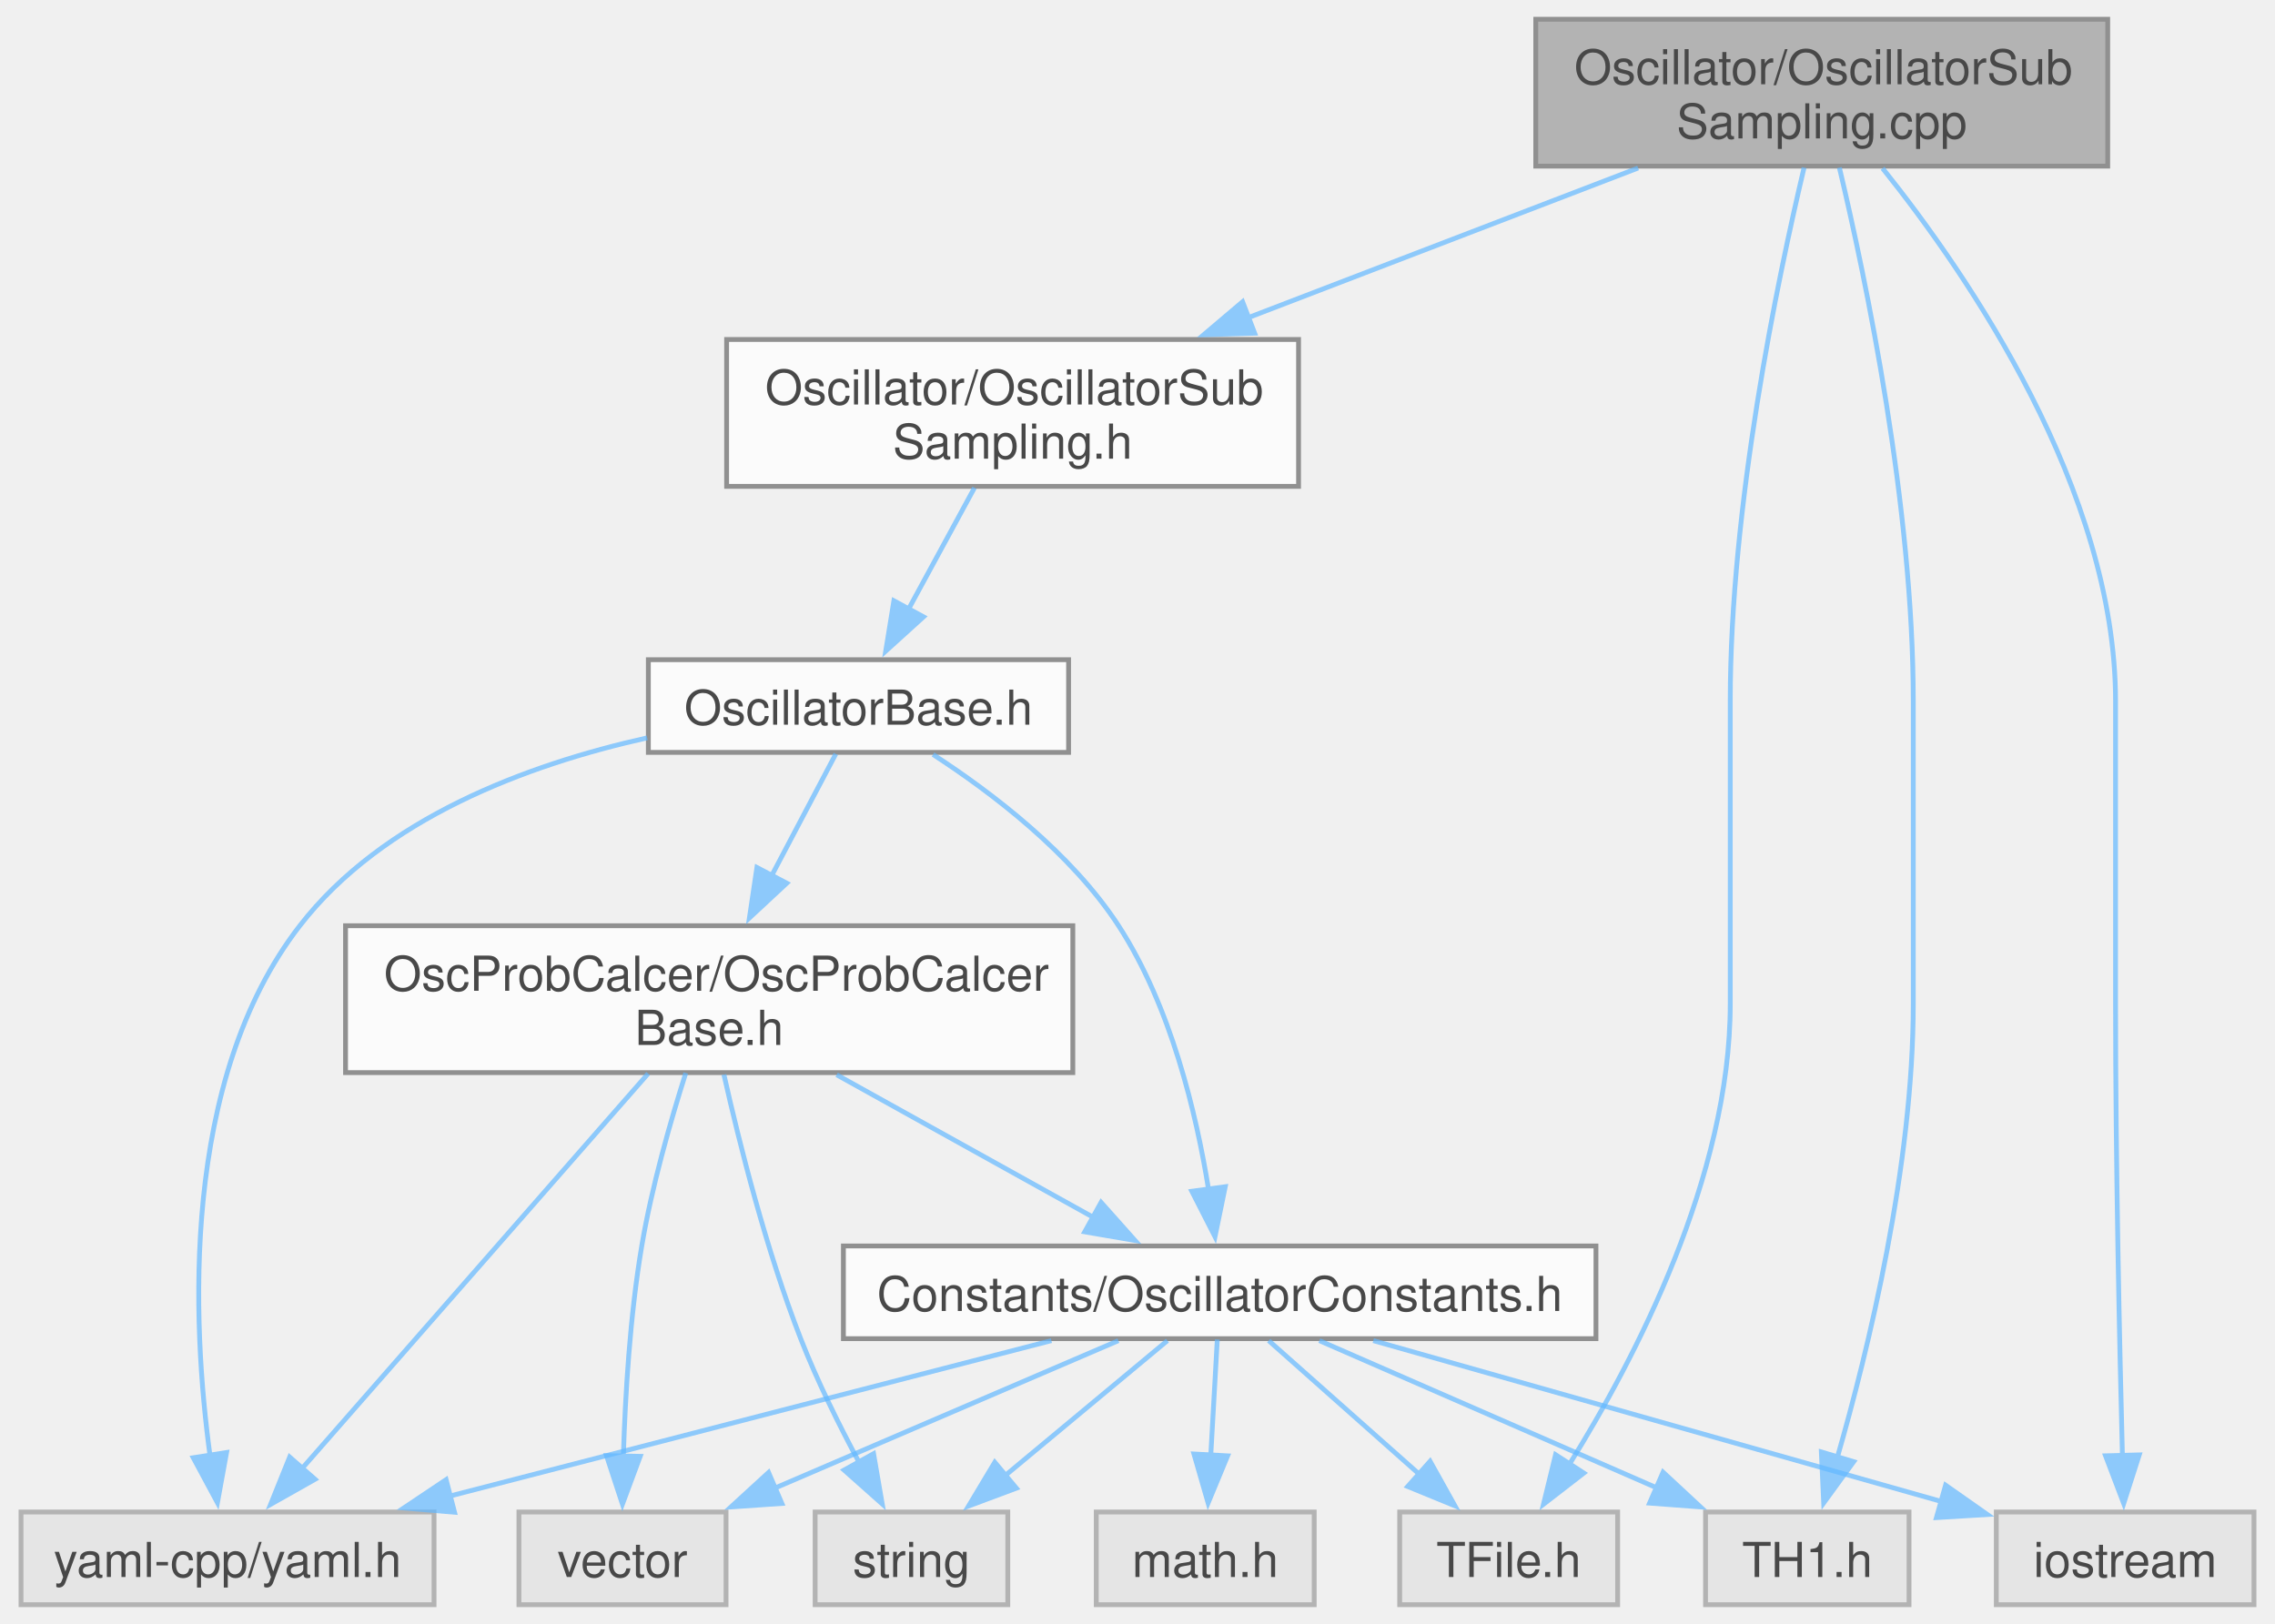
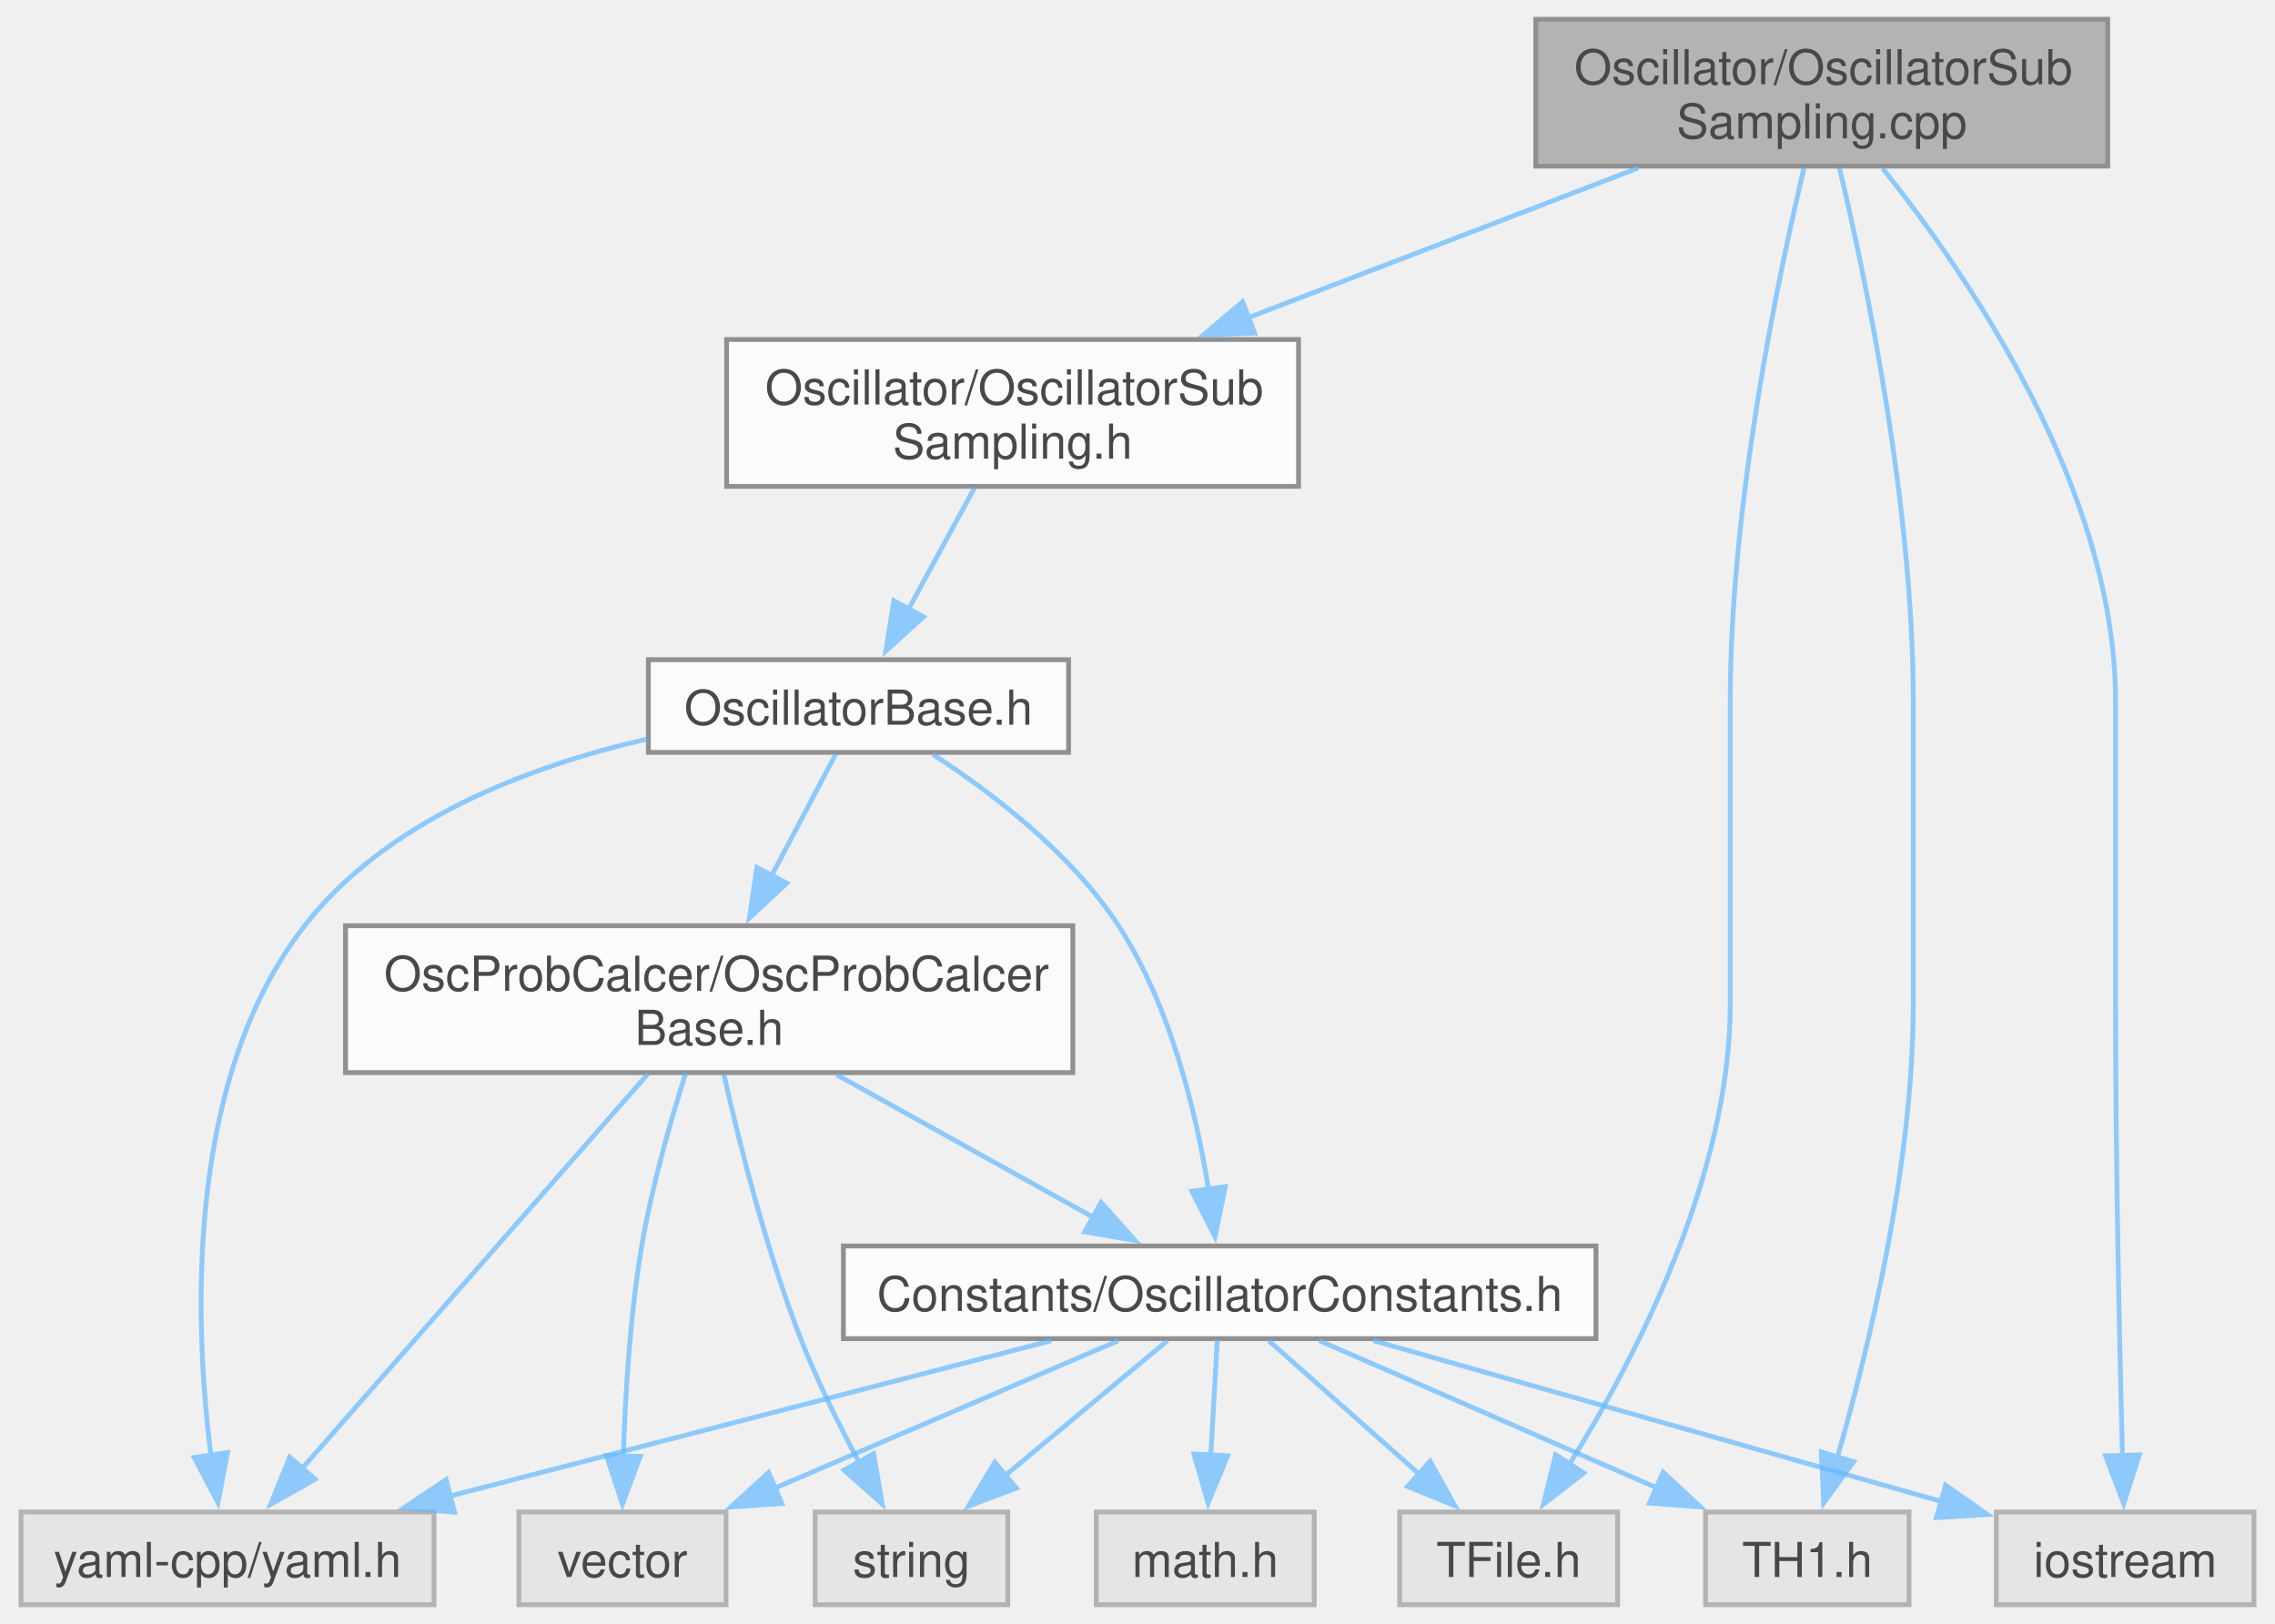
<svg xmlns="http://www.w3.org/2000/svg" xmlns:xlink="http://www.w3.org/1999/xlink" width="472pt" height="337pt" viewBox="0.00 0.00 471.62 337.25">
  <svg id="main" version="1.1" xml:space="preserve">
    <style type="text/css">
.node, .edge {opacity: 0.7;}
.node.selected, .edge.selected {opacity: 1;}
.edge:hover path { stroke: red; }
.edge:hover polygon { stroke: red; fill: red; }
</style>
    <svg id="graph" class="graph">
      <g id="graph0" class="graph" transform="scale(1 1) rotate(0) translate(4 333.25)">
        <g id="Node000001" class="node">
          <g id="a_Node000001">
            <a xlink:title=" ">
              <polygon fill="#999999" stroke="#666666" points="433.25,-329.25 314.5,-329.25 314.5,-298.75 433.25,-298.75 433.25,-329.25" />
              <text text-anchor="start" x="322.5" y="-315.75" font-family="Helvetica,sans-Serif" font-size="10.00">Oscillator/OscillatorSub</text>
              <text text-anchor="middle" x="373.88" y="-304.5" font-family="Helvetica,sans-Serif" font-size="10.00">Sampling.cpp</text>
            </a>
          </g>
        </g>
        <g id="Node000002" class="node">
          <g id="a_Node000002">
            <a xlink:href="OscillatorSubSampling_8h.html" target="_top" xlink:title=" ">
              <polygon fill="white" stroke="#666666" points="265.25,-262.75 146.5,-262.75 146.5,-232.25 265.25,-232.25 265.25,-262.75" />
              <text text-anchor="start" x="154.5" y="-249.25" font-family="Helvetica,sans-Serif" font-size="10.00">Oscillator/OscillatorSub</text>
              <text text-anchor="middle" x="205.88" y="-238" font-family="Helvetica,sans-Serif" font-size="10.00">Sampling.h</text>
            </a>
          </g>
        </g>
        <g id="edge1_Node000001_Node000002" class="edge">
          <g id="a_edge1_Node000001_Node000002">
            <a xlink:title=" ">
              <path fill="none" stroke="#63b8ff" d="M335.75,-298.36C311.78,-289.16 280.62,-277.2 254.82,-267.29" />
              <polygon fill="#63b8ff" stroke="#63b8ff" points="256.14,-264.05 245.55,-263.73 253.63,-270.58 256.14,-264.05" />
            </a>
          </g>
        </g>
        <g id="Node000008" class="node">
          <g id="a_Node000008">
            <a xlink:title=" ">
              <polygon fill="#e0e0e0" stroke="#999999" points="331.5,-19.25 286.25,-19.25 286.25,0 331.5,0 331.5,-19.25" />
              <text text-anchor="middle" x="308.88" y="-5.75" font-family="Helvetica,sans-Serif" font-size="10.00">TFile.h</text>
            </a>
          </g>
        </g>
        <g id="edge18_Node000001_Node000008" class="edge">
          <g id="a_edge18_Node000001_Node000008">
            <a xlink:title=" ">
              <path fill="none" stroke="#63b8ff" d="M370.21,-298.44C364.69,-275.18 354.88,-228.13 354.88,-187.62 354.88,-187.62 354.88,-187.62 354.88,-124.75 354.88,-88.93 335.14,-51.08 321.52,-29.22" />
              <polygon fill="#63b8ff" stroke="#63b8ff" points="324.48,-27.34 316.1,-20.86 318.61,-31.15 324.48,-27.34" />
            </a>
          </g>
        </g>
        <g id="Node000009" class="node">
          <g id="a_Node000009">
            <a xlink:title=" ">
              <polygon fill="#e0e0e0" stroke="#999999" points="392,-19.25 349.75,-19.25 349.75,0 392,0 392,-19.25" />
              <text text-anchor="middle" x="370.88" y="-5.75" font-family="Helvetica,sans-Serif" font-size="10.00">TH1.h</text>
            </a>
          </g>
        </g>
        <g id="edge19_Node000001_Node000009" class="edge">
          <g id="a_edge19_Node000001_Node000009">
            <a xlink:title=" ">
              <path fill="none" stroke="#63b8ff" d="M377.54,-298.44C383.06,-275.18 392.88,-228.13 392.88,-187.62 392.88,-187.62 392.88,-187.62 392.88,-124.75 392.88,-91.21 383.6,-53.11 377.09,-30.51" />
              <polygon fill="#63b8ff" stroke="#63b8ff" points="380.51,-29.7 374.28,-21.13 373.8,-31.72 380.51,-29.7" />
            </a>
          </g>
        </g>
        <g id="Node000011" class="node">
          <g id="a_Node000011">
            <a xlink:title=" ">
              <polygon fill="#e0e0e0" stroke="#999999" points="463.62,-19.25 410.12,-19.25 410.12,0 463.62,0 463.62,-19.25" />
              <text text-anchor="middle" x="436.88" y="-5.75" font-family="Helvetica,sans-Serif" font-size="10.00">iostream</text>
            </a>
          </g>
        </g>
        <g id="edge17_Node000001_Node000011" class="edge">
          <g id="a_edge17_Node000001_Node000011">
            <a xlink:title=" ">
              <path fill="none" stroke="#63b8ff" d="M386.51,-298.3C404.38,-275.97 434.88,-231.44 434.88,-187.62 434.88,-187.62 434.88,-187.62 434.88,-124.75 434.88,-91.8 435.72,-53.5 436.31,-30.71" />
              <polygon fill="#63b8ff" stroke="#63b8ff" points="439.8,-31.11 436.57,-21.02 432.8,-30.92 439.8,-31.11" />
            </a>
          </g>
        </g>
        <g id="Node000003" class="node">
          <g id="a_Node000003">
            <a xlink:href="OscillatorBase_8h.html" target="_top" xlink:title=" ">
              <polygon fill="white" stroke="#666666" points="217.5,-196.25 130.25,-196.25 130.25,-177 217.5,-177 217.5,-196.25" />
              <text text-anchor="middle" x="173.88" y="-182.75" font-family="Helvetica,sans-Serif" font-size="10.00">OscillatorBase.h</text>
            </a>
          </g>
        </g>
        <g id="edge2_Node000002_Node000003" class="edge">
          <g id="a_edge2_Node000002_Node000003">
            <a xlink:title=" ">
              <path fill="none" stroke="#63b8ff" d="M197.96,-231.95C193.84,-224.36 188.75,-214.99 184.31,-206.82" />
              <polygon fill="#63b8ff" stroke="#63b8ff" points="187.38,-205.15 179.53,-198.03 181.23,-208.49 187.38,-205.15" />
            </a>
          </g>
        </g>
        <g id="Node000004" class="node">
          <g id="a_Node000004">
            <a xlink:href="OscProbCalcerBase_8h.html" target="_top" xlink:title=" ">
              <polygon fill="white" stroke="#666666" points="218.38,-141 67.38,-141 67.38,-110.5 218.38,-110.5 218.38,-141" />
              <text text-anchor="start" x="75.38" y="-127.5" font-family="Helvetica,sans-Serif" font-size="10.00">OscProbCalcer/OscProbCalcer</text>
              <text text-anchor="middle" x="142.88" y="-116.25" font-family="Helvetica,sans-Serif" font-size="10.00">Base.h</text>
            </a>
          </g>
        </g>
        <g id="edge3_Node000003_Node000004" class="edge">
          <g id="a_edge3_Node000003_Node000004">
            <a xlink:title=" ">
              <path fill="none" stroke="#63b8ff" d="M169.17,-176.68C165.61,-169.93 160.55,-160.33 155.82,-151.34" />
              <polygon fill="#63b8ff" stroke="#63b8ff" points="158.99,-149.84 151.23,-142.62 152.79,-153.1 158.99,-149.84" />
            </a>
          </g>
        </g>
        <g id="Node000005" class="node">
          <g id="a_Node000005">
            <a xlink:href="OscillatorConstants_8h.html" target="_top" xlink:title=" ">
              <polygon fill="white" stroke="#666666" points="327,-74.5 170.75,-74.5 170.75,-55.25 327,-55.25 327,-74.5" />
              <text text-anchor="middle" x="248.88" y="-61" font-family="Helvetica,sans-Serif" font-size="10.00">Constants/OscillatorConstants.h</text>
            </a>
          </g>
        </g>
        <g id="edge15_Node000003_Node000005" class="edge">
          <g id="a_edge15_Node000003_Node000005">
            <a xlink:title=" ">
              <path fill="none" stroke="#63b8ff" d="M189.36,-176.56C201.55,-168.65 218.07,-156.09 227.88,-141 238.71,-124.34 244.02,-102.09 246.58,-86.13" />
              <polygon fill="#63b8ff" stroke="#63b8ff" points="250.03,-86.8 247.9,-76.42 243.09,-85.86 250.03,-86.8" />
            </a>
          </g>
        </g>
        <g id="Node000007" class="node">
          <g id="a_Node000007">
            <a xlink:title=" ">
              <polygon fill="#e0e0e0" stroke="#999999" points="85.75,-19.25 0,-19.25 0,0 85.75,0 85.75,-19.25" />
              <text text-anchor="middle" x="42.88" y="-5.75" font-family="Helvetica,sans-Serif" font-size="10.00">yaml-cpp/yaml.h</text>
            </a>
          </g>
        </g>
        <g id="edge16_Node000003_Node000007" class="edge">
          <g id="a_edge16_Node000003_Node000007">
            <a xlink:title=" ">
-               <path fill="none" stroke="#63b8ff" d="M130.01,-180.02C104.93,-174.42 75.12,-163.26 57.88,-141 33.07,-108.98 35.48,-58.56 39.27,-30.74" />
-               <polygon fill="#63b8ff" stroke="#63b8ff" points="42.68,-31.61 40.78,-21.18 35.76,-30.52 42.68,-31.61" />
+               <path fill="none" stroke="#63b8ff" d="M129.86,-179.74C105.14,-174.05 75.91,-162.89 58.88,-141 33.98,-109.01 35.94,-58.58 39.47,-30.74" />
+               <polygon fill="#63b8ff" stroke="#63b8ff" points="42.88,-31.6 40.89,-21.19 35.96,-30.57 42.88,-31.6" />
            </a>
          </g>
        </g>
        <g id="edge4_Node000004_Node000005" class="edge">
          <g id="a_edge4_Node000004_Node000005">
            <a xlink:title=" ">
              <path fill="none" stroke="#63b8ff" d="M169.35,-110.05C185.65,-100.99 206.45,-89.44 222.7,-80.41" />
              <polygon fill="#63b8ff" stroke="#63b8ff" points="224.25,-83.55 231.3,-75.64 220.85,-77.43 224.25,-83.55" />
            </a>
          </g>
        </g>
        <g id="edge14_Node000004_Node000007" class="edge">
          <g id="a_edge14_Node000004_Node000007">
            <a xlink:title=" ">
              <path fill="none" stroke="#63b8ff" d="M130.21,-110.3C111.91,-89.41 78.1,-50.82 58.34,-28.28" />
              <polygon fill="#63b8ff" stroke="#63b8ff" points="61.05,-26.05 51.82,-20.84 55.78,-30.66 61.05,-26.05" />
            </a>
          </g>
        </g>
        <g id="Node000010" class="node">
          <g id="a_Node000010">
            <a xlink:title=" ">
              <polygon fill="#e0e0e0" stroke="#999999" points="204.88,-19.25 164.88,-19.25 164.88,0 204.88,0 204.88,-19.25" />
              <text text-anchor="middle" x="184.88" y="-5.75" font-family="Helvetica,sans-Serif" font-size="10.00">string</text>
            </a>
          </g>
        </g>
        <g id="edge13_Node000004_Node000010" class="edge">
          <g id="a_edge13_Node000004_Node000010">
            <a xlink:title=" ">
              <path fill="none" stroke="#63b8ff" d="M145.94,-110.09C149.15,-95.82 154.7,-73.67 161.88,-55.25 165.27,-46.53 169.87,-37.27 174.06,-29.46" />
              <polygon fill="#63b8ff" stroke="#63b8ff" points="177.01,-31.36 178.81,-20.92 170.89,-27.96 177.01,-31.36" />
            </a>
          </g>
        </g>
        <g id="Node000012" class="node">
          <g id="a_Node000012">
            <a xlink:title=" ">
              <polygon fill="#e0e0e0" stroke="#999999" points="146.38,-19.25 103.38,-19.25 103.38,0 146.38,0 146.38,-19.25" />
              <text text-anchor="middle" x="124.88" y="-5.75" font-family="Helvetica,sans-Serif" font-size="10.00">vector</text>
            </a>
          </g>
        </g>
        <g id="edge12_Node000004_Node000012" class="edge">
          <g id="a_edge12_Node000004_Node000012">
            <a xlink:title=" ">
              <path fill="none" stroke="#63b8ff" d="M138.02,-110.42C134.86,-100.46 130.95,-86.82 128.88,-74.5 126.43,-60.03 125.45,-43.48 125.06,-30.86" />
              <polygon fill="#63b8ff" stroke="#63b8ff" points="128.56,-30.81 124.87,-20.88 121.56,-30.95 128.56,-30.81" />
            </a>
          </g>
        </g>
        <g id="Node000006" class="node">
          <g id="a_Node000006">
            <a xlink:title=" ">
              <polygon fill="#e0e0e0" stroke="#999999" points="268.5,-19.25 223.25,-19.25 223.25,0 268.5,0 268.5,-19.25" />
              <text text-anchor="middle" x="245.88" y="-5.75" font-family="Helvetica,sans-Serif" font-size="10.00">math.h</text>
            </a>
          </g>
        </g>
        <g id="edge5_Node000005_Node000006" class="edge">
          <g id="a_edge5_Node000005_Node000006">
            <a xlink:title=" ">
              <path fill="none" stroke="#63b8ff" d="M248.38,-55.08C248.01,-48.49 247.49,-39.21 247.01,-30.82" />
              <polygon fill="#63b8ff" stroke="#63b8ff" points="250.52,-30.91 246.47,-21.12 243.53,-31.3 250.52,-30.91" />
            </a>
          </g>
        </g>
        <g id="edge6_Node000005_Node000007" class="edge">
          <g id="a_edge6_Node000005_Node000007">
            <a xlink:title=" ">
              <path fill="none" stroke="#63b8ff" d="M213.93,-54.84C179.45,-45.93 126.56,-32.26 88.72,-22.48" />
              <polygon fill="#63b8ff" stroke="#63b8ff" points="90.01,-19.2 79.46,-20.08 88.26,-25.97 90.01,-19.2" />
            </a>
          </g>
        </g>
        <g id="edge7_Node000005_Node000008" class="edge">
          <g id="a_edge7_Node000005_Node000008">
            <a xlink:title=" ">
              <path fill="none" stroke="#63b8ff" d="M259.05,-54.84C267.64,-47.22 280.14,-36.12 290.48,-26.95" />
              <polygon fill="#63b8ff" stroke="#63b8ff" points="292.56,-29.79 297.72,-20.53 287.91,-24.55 292.56,-29.79" />
            </a>
          </g>
        </g>
        <g id="edge8_Node000005_Node000009" class="edge">
          <g id="a_edge8_Node000005_Node000009">
            <a xlink:title=" ">
              <path fill="none" stroke="#63b8ff" d="M269.57,-54.84C288.76,-46.47 317.59,-33.88 339.59,-24.28" />
              <polygon fill="#63b8ff" stroke="#63b8ff" points="340.93,-27.52 348.69,-20.31 338.13,-21.1 340.93,-27.52" />
            </a>
          </g>
        </g>
        <g id="edge9_Node000005_Node000010" class="edge">
          <g id="a_edge9_Node000005_Node000010">
            <a xlink:title=" ">
              <path fill="none" stroke="#63b8ff" d="M238.02,-54.84C228.77,-47.15 215.25,-35.9 204.17,-26.68" />
              <polygon fill="#63b8ff" stroke="#63b8ff" points="206.66,-24.2 196.73,-20.49 202.18,-29.58 206.66,-24.2" />
            </a>
          </g>
        </g>
        <g id="edge10_Node000005_Node000011" class="edge">
          <g id="a_edge10_Node000005_Node000011">
            <a xlink:title=" ">
              <path fill="none" stroke="#63b8ff" d="M280.77,-54.84C313.47,-45.58 364.34,-31.17 399.06,-21.34" />
              <polygon fill="#63b8ff" stroke="#63b8ff" points="399.59,-24.82 408.26,-18.73 397.69,-18.09 399.59,-24.82" />
            </a>
          </g>
        </g>
        <g id="edge11_Node000005_Node000012" class="edge">
          <g id="a_edge11_Node000005_Node000012">
            <a xlink:title=" ">
              <path fill="none" stroke="#63b8ff" d="M227.84,-54.84C208.24,-46.43 178.77,-33.77 156.37,-24.15" />
              <polygon fill="#63b8ff" stroke="#63b8ff" points="157.97,-21.03 147.4,-20.3 155.21,-27.46 157.97,-21.03" />
            </a>
          </g>
        </g>
      </g>
    </svg>
  </svg>
  <style type="text/css">

[data-mouse-over-selected='false'] { opacity: 0.7; }
[data-mouse-over-selected='true']  { opacity: 1.0; }

</style>
</svg>
